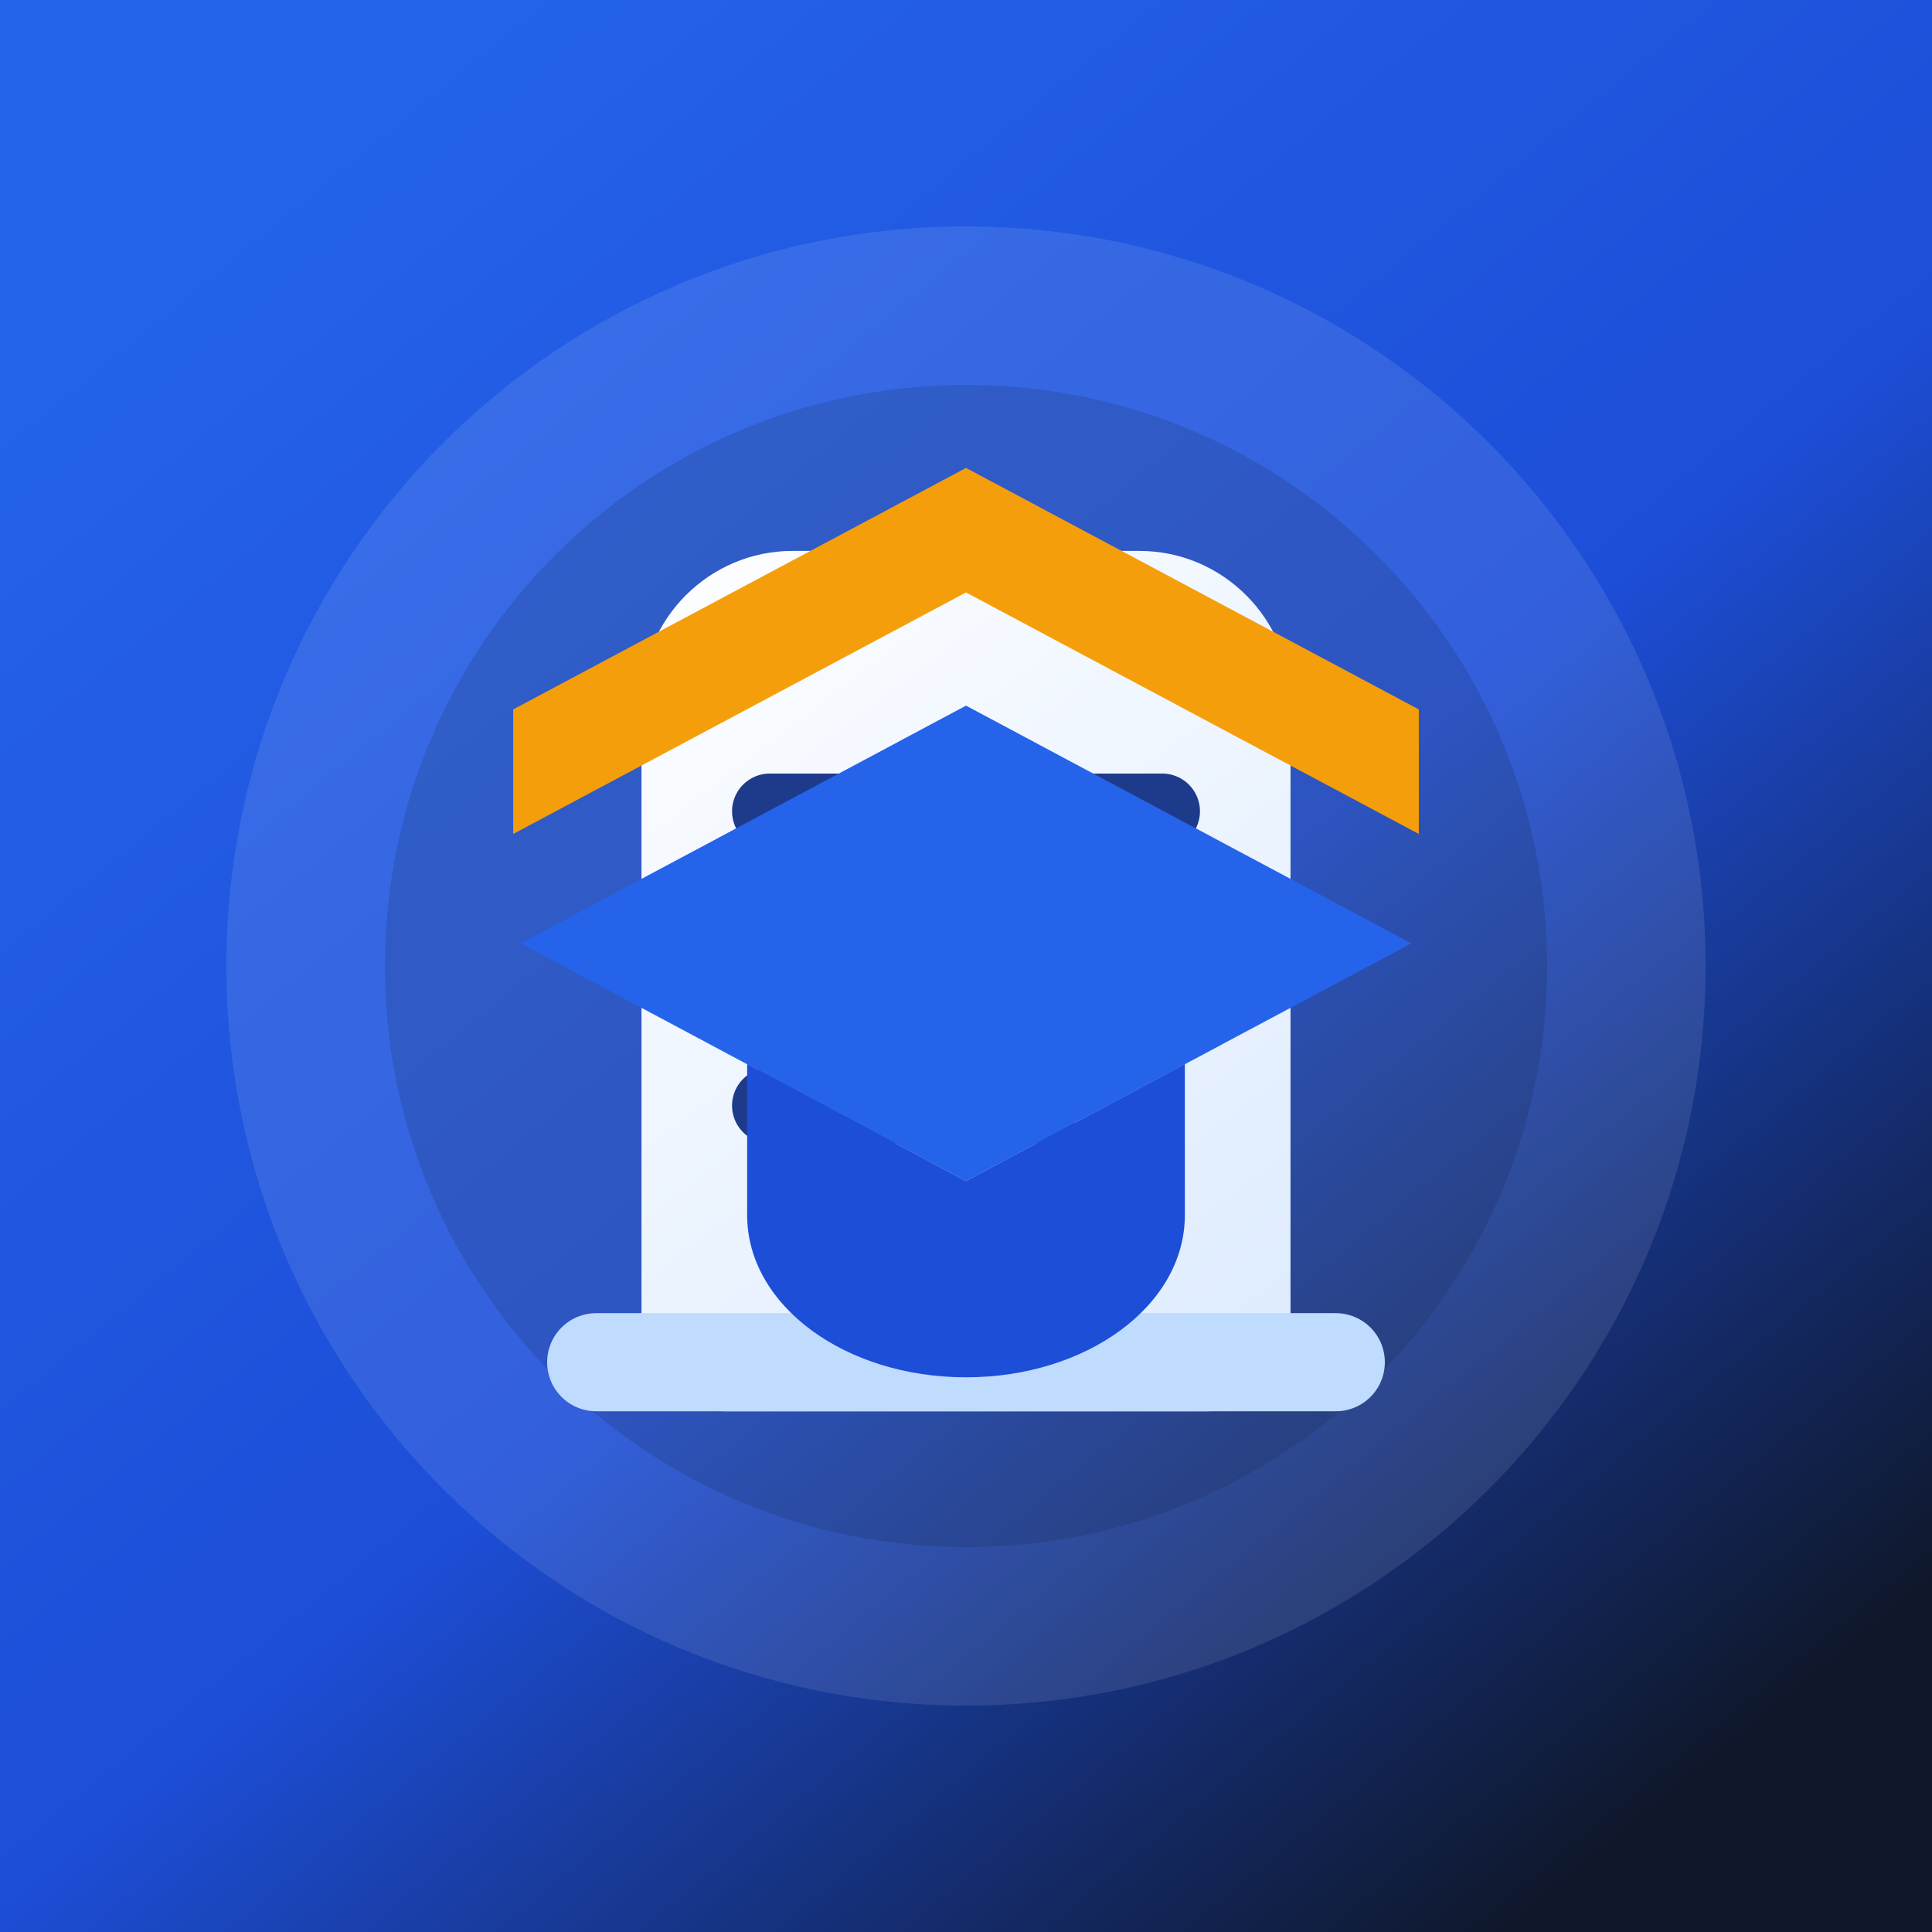
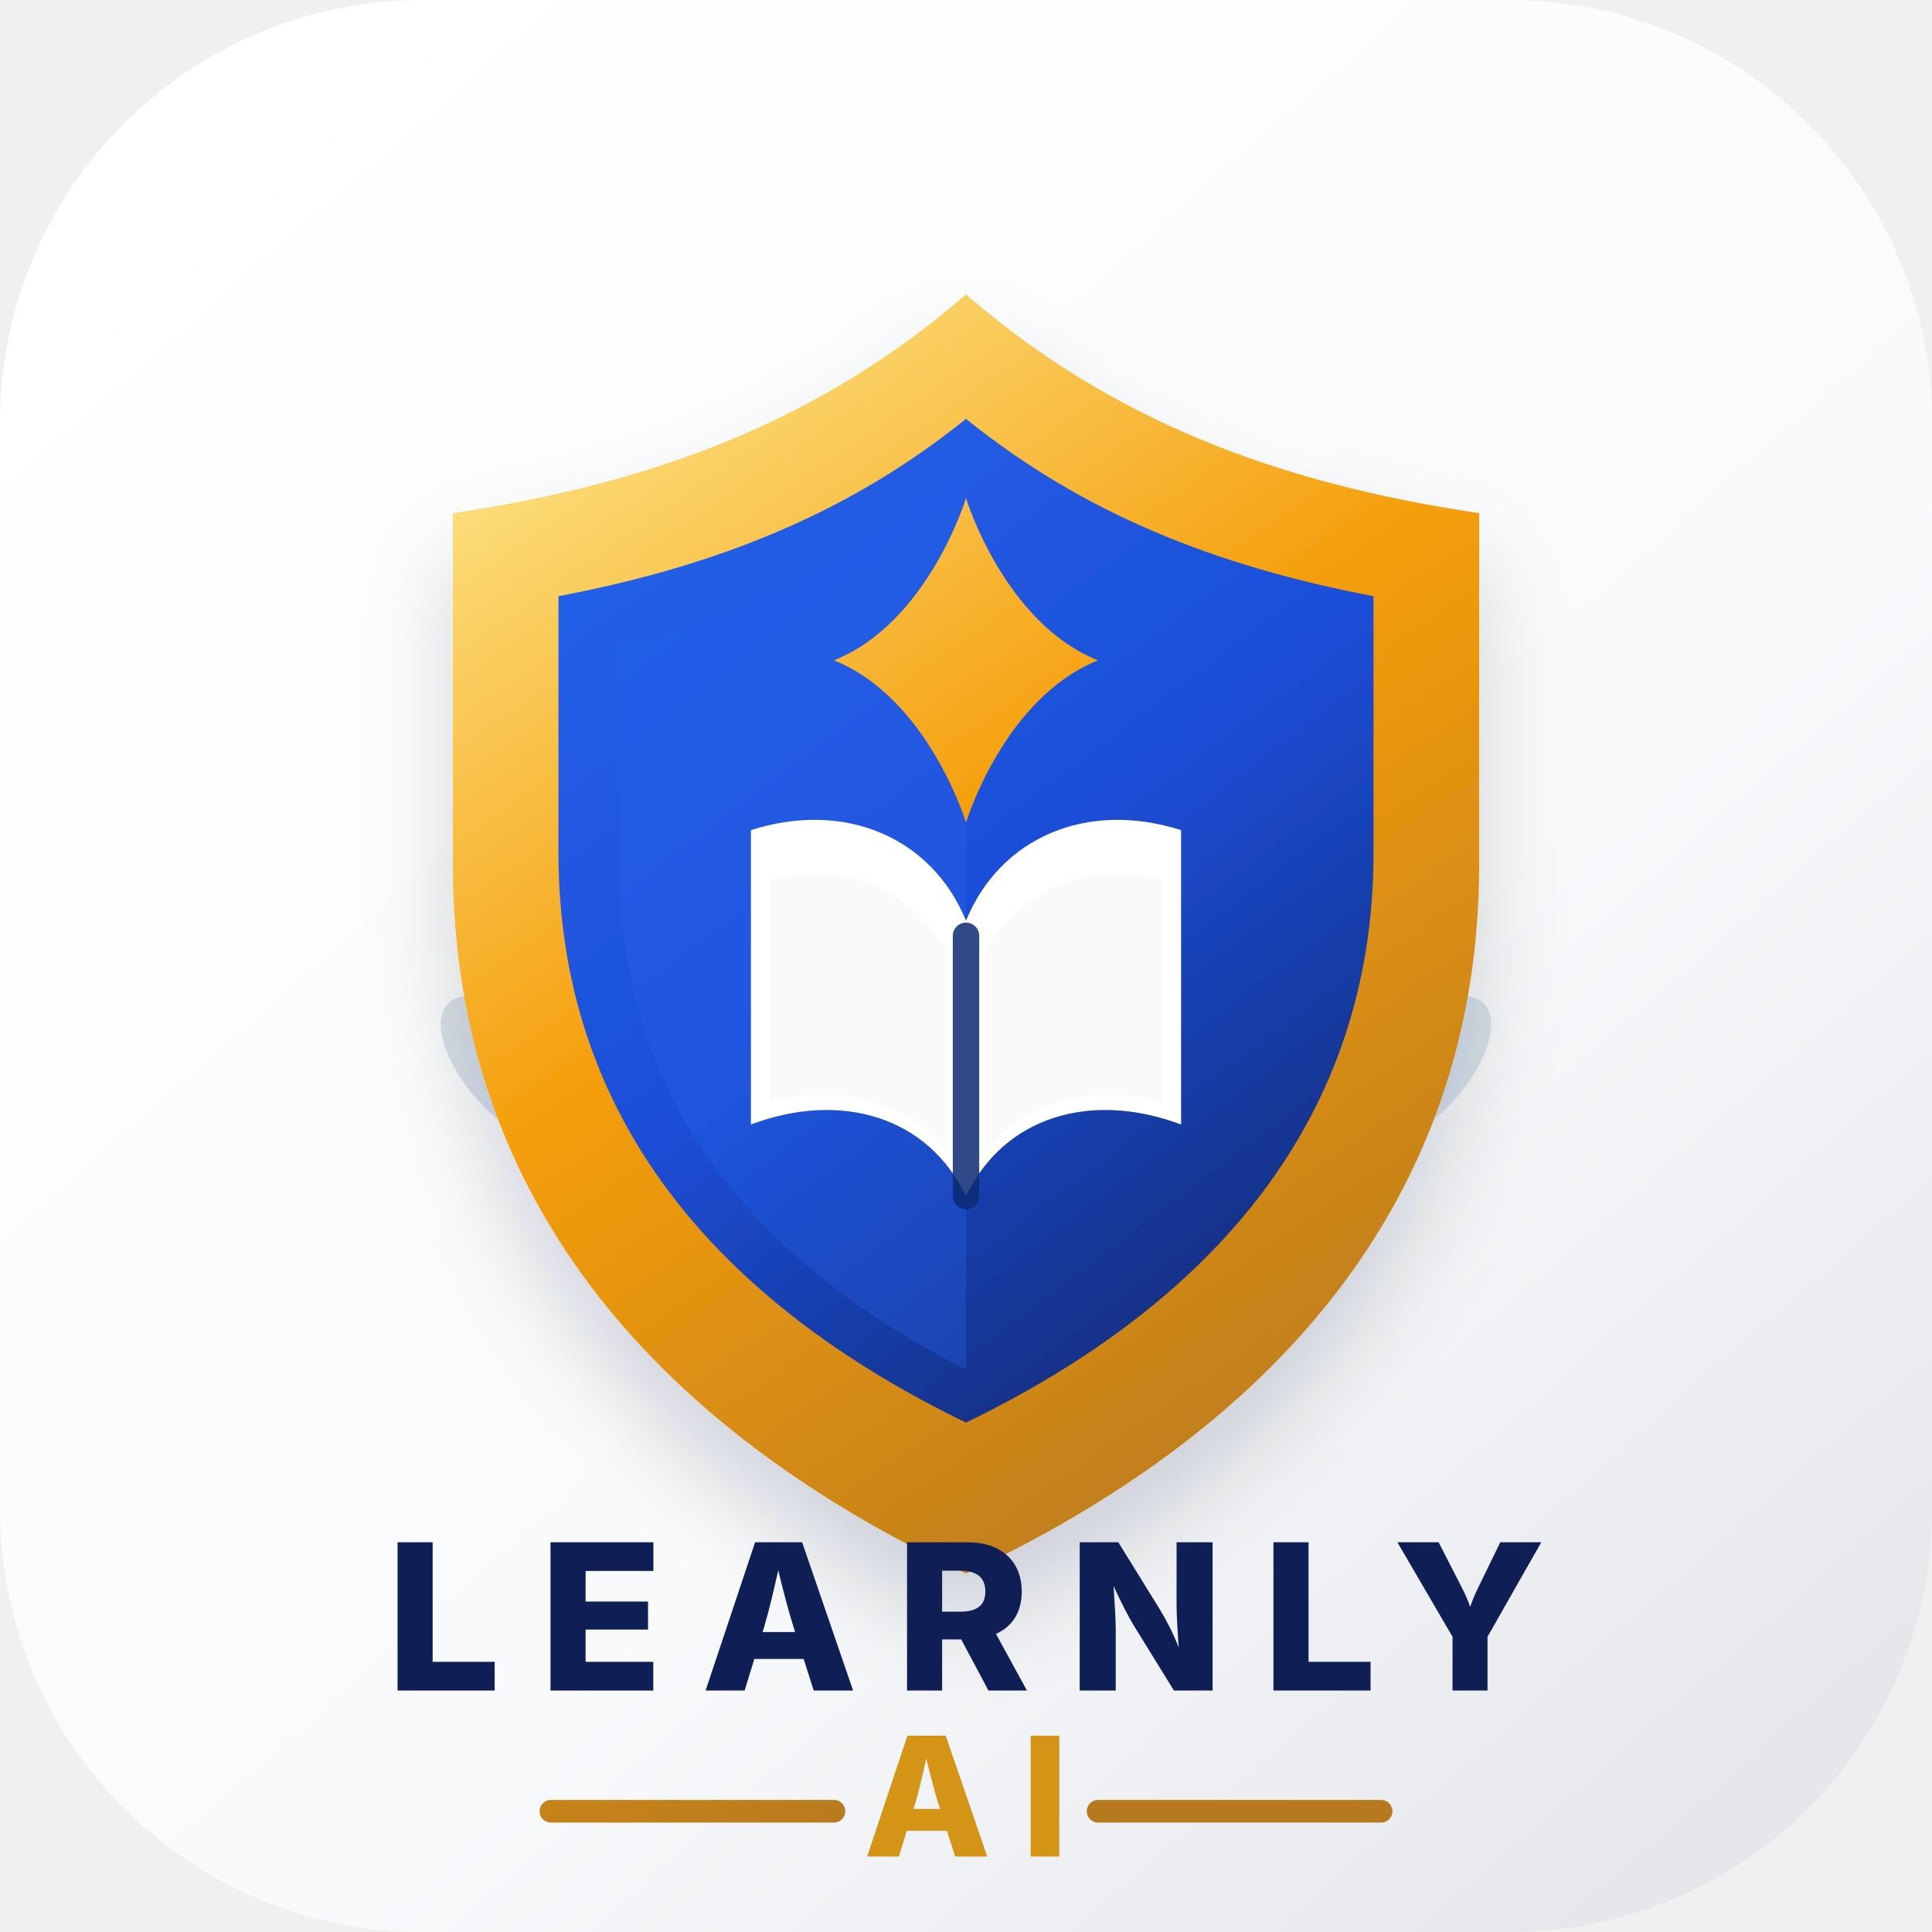
<svg xmlns="http://www.w3.org/2000/svg" viewBox="0 0 512 512" role="img" aria-labelledby="title desc">
  <defs>
-     <linearGradient id="bg" x1="72" y1="32" x2="440" y2="480" gradientUnits="userSpaceOnUse">
+     <linearGradient id="bg" x1="58" y1="30" x2="454" y2="482" gradientUnits="userSpaceOnUse">
+       <stop stop-color="#ffffff" />
+       <stop offset="0.62" stop-color="#f8fafc" />
+       <stop offset="1" stop-color="#e5e7eb" />
+     </linearGradient>
+     <linearGradient id="shield" x1="164" y1="110" x2="348" y2="354" gradientUnits="userSpaceOnUse">
      <stop stop-color="#2563eb" />
-       <stop offset="0.55" stop-color="#1d4ed8" />
-       <stop offset="1" stop-color="#0f172a" />
+       <stop offset="0.52" stop-color="#1d4ed8" />
+       <stop offset="1" stop-color="#0f2a73" />
    </linearGradient>
-     <linearGradient id="card" x1="164" y1="138" x2="348" y2="378" gradientUnits="userSpaceOnUse">
-       <stop stop-color="#ffffff" />
-       <stop offset="1" stop-color="#dbeafe" />
+     <linearGradient id="gold" x1="150" y1="88" x2="362" y2="394" gradientUnits="userSpaceOnUse">
+       <stop stop-color="#fde68a" />
+       <stop offset="0.45" stop-color="#f59e0b" />
+       <stop offset="1" stop-color="#b7791f" />
    </linearGradient>
+     <filter id="soft" x="-20%" y="-20%" width="140%" height="140%">
+       <feDropShadow dx="0" dy="14" stdDeviation="12" flood-color="#0f172a" flood-opacity="0.16" />
+     </filter>
  </defs>
-   <rect width="512" height="512" fill="url(#bg)" />
-   <circle cx="256" cy="256" r="196" fill="#ffffff" opacity="0.1" />
-   <circle cx="256" cy="256" r="154" fill="#0f172a" opacity="0.16" />
-   <path d="M170 186c0-22 18-40 40-40h92c22 0 40 18 40 40v166c0 12-10 22-22 22H192c-12 0-22-10-22-22V186Z" fill="url(#card)" />
-   <path d="M204 215h104M204 254h104M204 293h72" stroke="#1e3a8a" stroke-width="20" stroke-linecap="round" />
-   <path d="M158 361h196" stroke="#bfdbfe" stroke-width="26" stroke-linecap="round" />
-   <path d="M256 124 136 188v33l120-64 120 64v-33L256 124Z" fill="#f59e0b" />
-   <path d="M256 187 138 250l118 63 118-63-118-63Z" fill="#2563eb" />
-   <path d="M198 282v40c0 24 26 43 58 43s58-19 58-43v-40l-58 31-58-31Z" fill="#1d4ed8" />
+   <rect width="512" height="512" rx="112" fill="url(#bg)" />
+   <path d="M150 303c22-17 41-46 46-93" fill="none" stroke="#cbd5e1" stroke-width="8" stroke-linecap="round" opacity="0.75" />
+   <path d="M362 303c-22-17-41-46-46-93" fill="none" stroke="#cbd5e1" stroke-width="8" stroke-linecap="round" opacity="0.75" />
+   <g opacity="0.7" fill="#cbd5e1">
+     <ellipse cx="136" cy="284" rx="12" ry="25" transform="rotate(-43 136 284)" />
+     <ellipse cx="163" cy="255" rx="12" ry="25" transform="rotate(-28 163 255)" />
+     <ellipse cx="183" cy="219" rx="12" ry="25" transform="rotate(-14 183 219)" />
+     <ellipse cx="376" cy="284" rx="12" ry="25" transform="rotate(43 376 284)" />
+     <ellipse cx="349" cy="255" rx="12" ry="25" transform="rotate(28 349 255)" />
+     <ellipse cx="329" cy="219" rx="12" ry="25" transform="rotate(14 329 219)" />
+   </g>
+   <g filter="url(#soft)">
+     <path d="M256 78c38 33 82 50 136 58v93c0 91-57 151-136 188-79-37-136-97-136-188v-93c54-8 98-25 136-58Z" fill="url(#gold)" />
+     <path d="M256 111c31 25 66 39 108 47v68c0 70-42 119-108 151-66-32-108-81-108-151v-68c42-8 77-22 108-47Z" fill="url(#shield)" />
+     <path d="M256 122v241c-57-29-92-72-92-135v-57c34-8 64-22 92-49Z" fill="#2563eb" opacity="0.32" />
+     <path d="M256 132c0 0 10 33 35 43-25 10-35 43-35 43s-10-33-35-43c25-10 35-43 35-43Z" fill="url(#gold)" />
+     <path d="M199 220c25-8 48 2 57 24 9-22 32-32 57-24v78c-24-9-47-2-57 19-10-21-33-28-57-19v-78Z" fill="#ffffff" />
+     <path d="M204 233c21-5 37 3 47 19v53c-11-13-28-18-47-13v-59Zm104 0c-21-5-37 3-47 19v53c11-13 28-18 47-13v-59Z" fill="#f8fafc" />
+     <path d="M256 248v69" stroke="#0f2a73" stroke-width="7" stroke-linecap="round" opacity="0.85" />
+   </g>
+   <text x="256" y="448" text-anchor="middle" font-family="Inter, Arial, sans-serif" font-size="54" font-weight="800" letter-spacing="10" fill="#0f1f55">LEARNLY</text>
+   <path d="M146 480h75M291 480h75" stroke="url(#gold)" stroke-width="6" stroke-linecap="round" />
+   <text x="256" y="492" text-anchor="middle" font-family="Inter, Arial, sans-serif" font-size="44" font-weight="800" letter-spacing="8" fill="#d49416">AI</text>
</svg>
